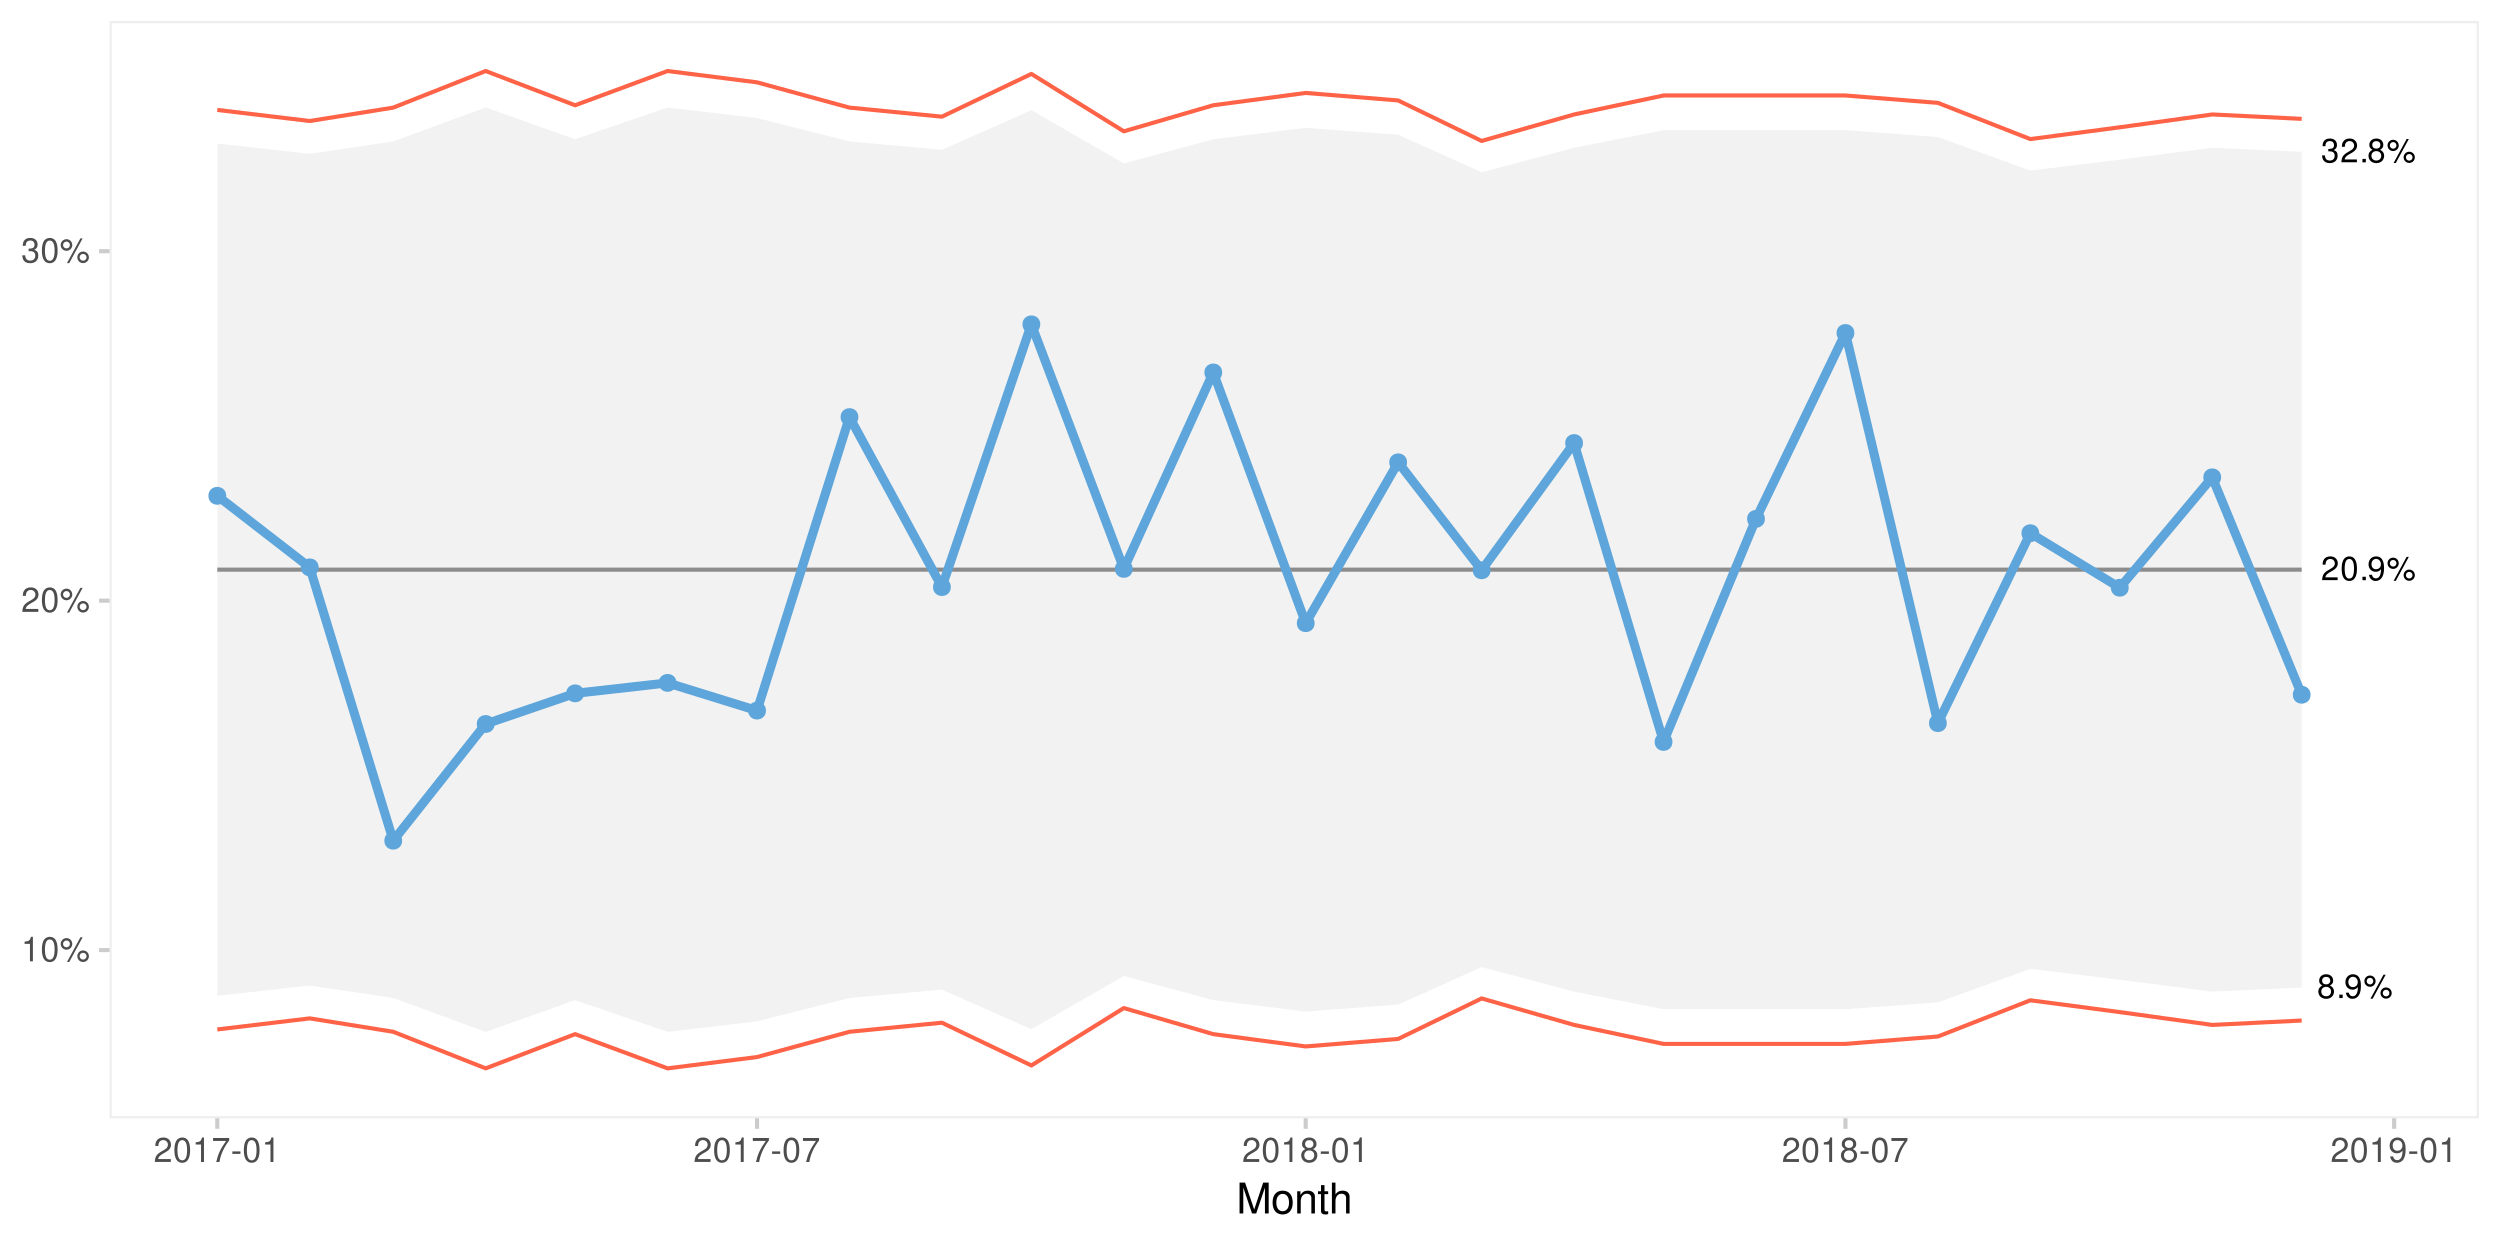
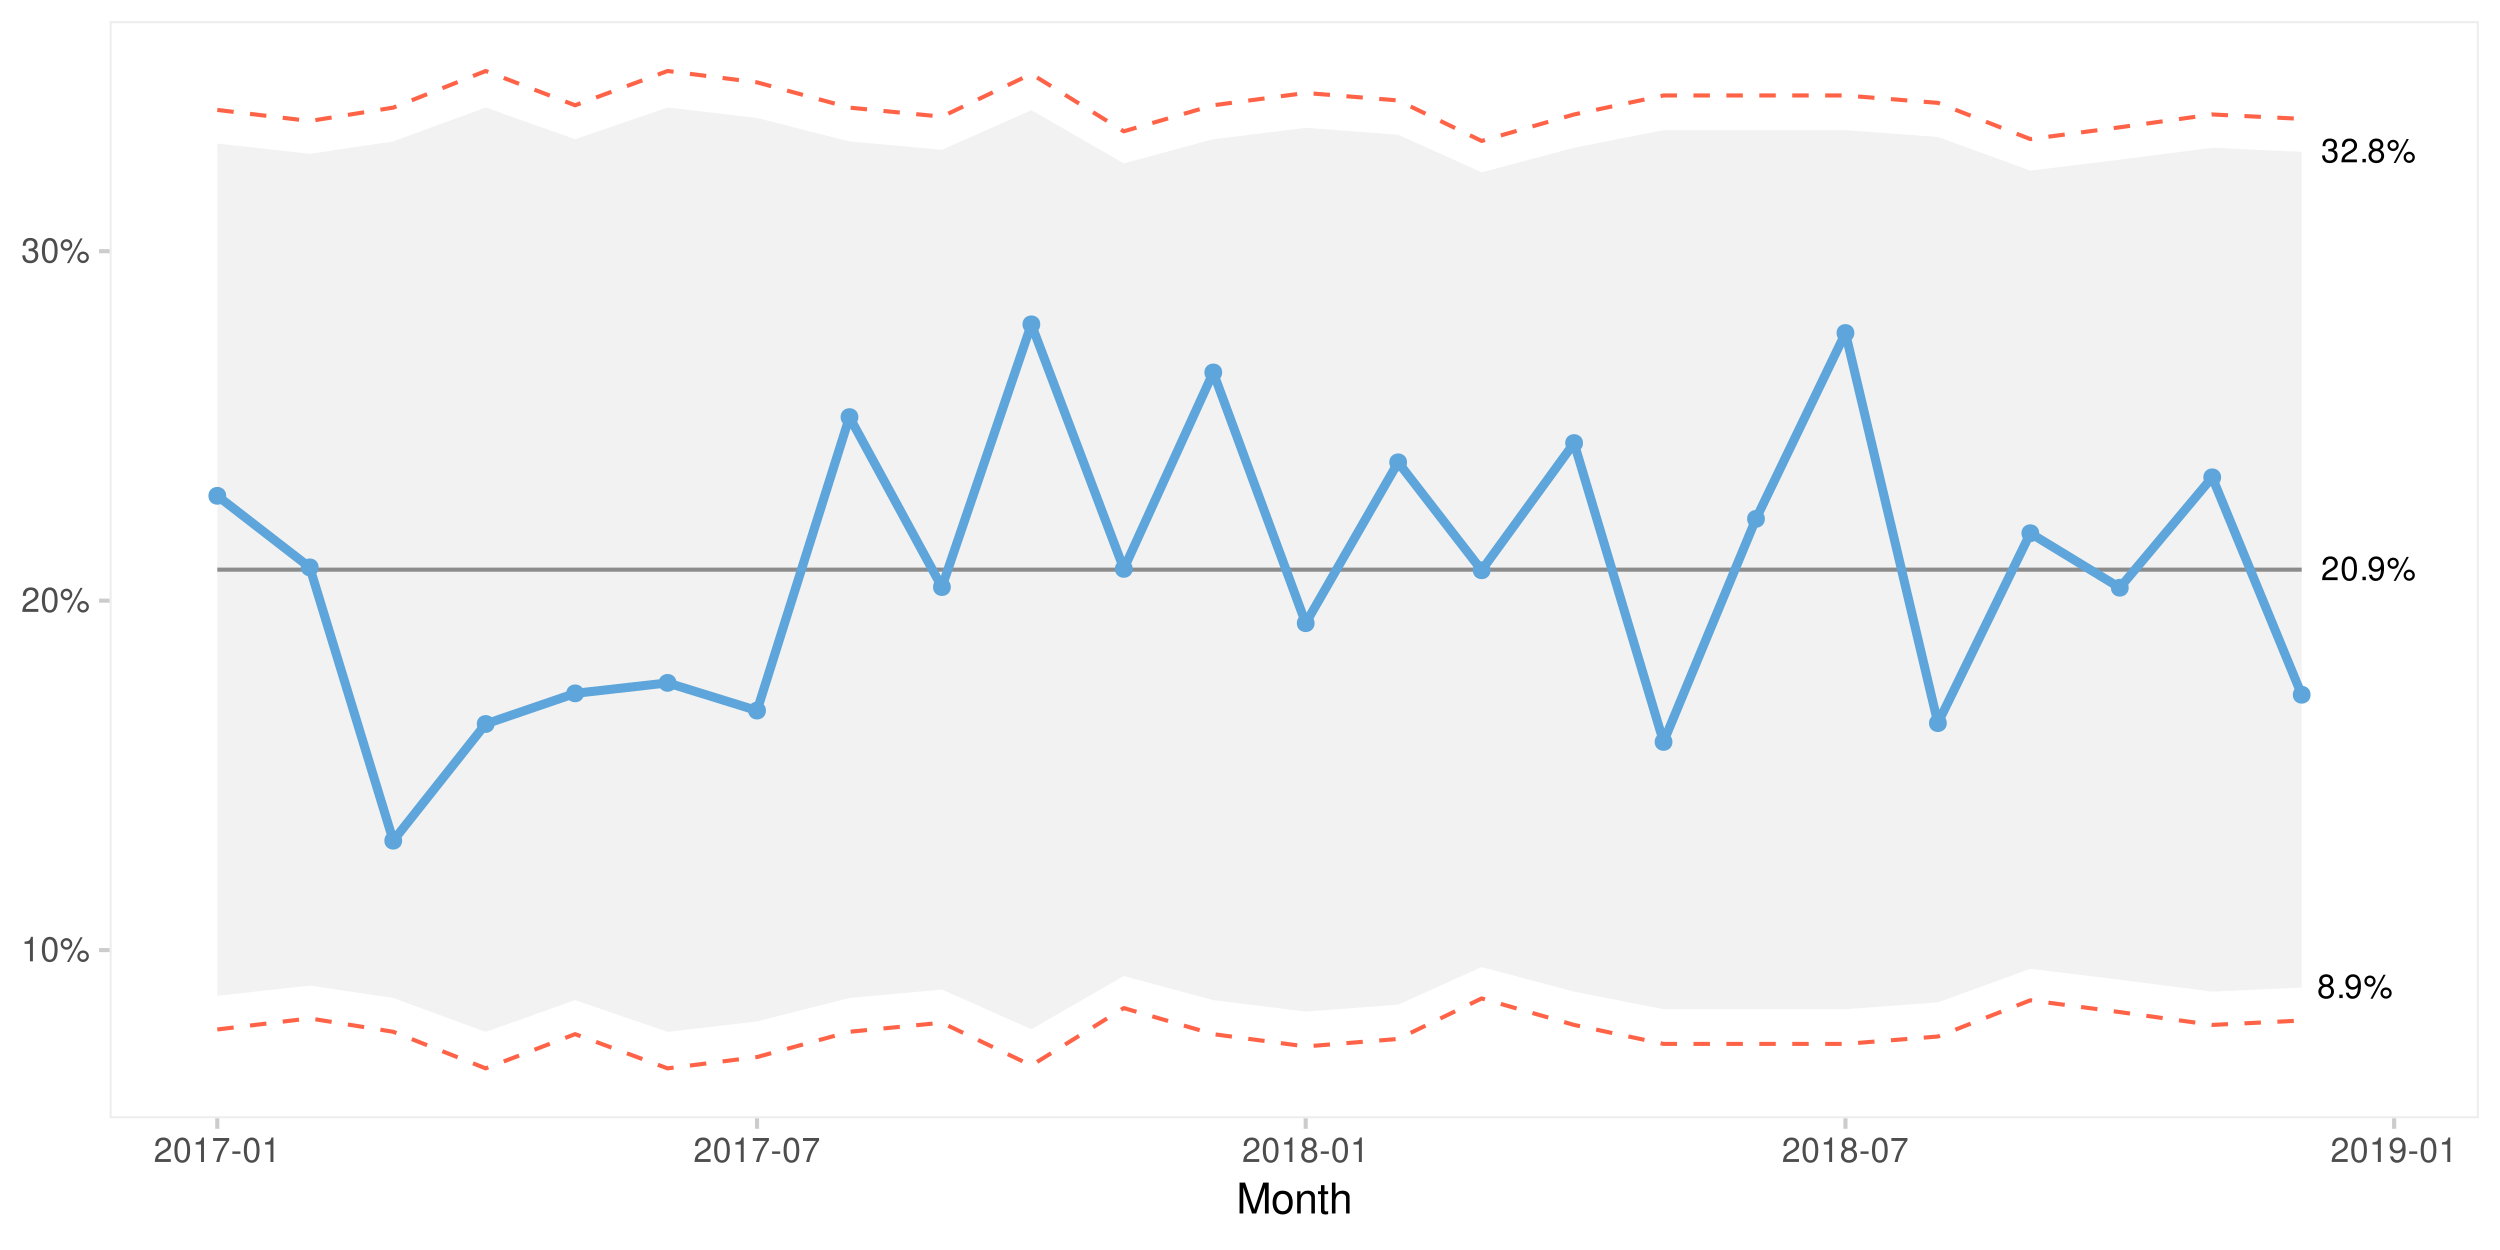
<svg xmlns="http://www.w3.org/2000/svg" xmlns:xlink="http://www.w3.org/1999/xlink" width="648" height="324" viewBox="0 0 648 324">
  <defs>
    <g>
      <g id="glyph-0-0">
        <path d="M 3.328 -3.25 C 3.969 -3.641 4.156 -3.938 4.156 -4.516 C 4.156 -5.5 3.422 -6.172 2.344 -6.172 C 1.281 -6.172 0.531 -5.5 0.531 -4.531 C 0.531 -3.938 0.719 -3.641 1.344 -3.25 C 0.656 -2.906 0.312 -2.391 0.312 -1.719 C 0.312 -0.594 1.141 0.203 2.344 0.203 C 3.547 0.203 4.375 -0.594 4.375 -1.719 C 4.375 -2.391 4.031 -2.906 3.328 -3.25 Z M 2.344 -5.5 C 2.984 -5.5 3.391 -5.125 3.391 -4.5 C 3.391 -3.922 2.984 -3.547 2.344 -3.547 C 1.703 -3.547 1.297 -3.922 1.297 -4.516 C 1.297 -5.125 1.703 -5.5 2.344 -5.5 Z M 2.344 -2.906 C 3.094 -2.906 3.609 -2.422 3.609 -1.703 C 3.609 -0.953 3.109 -0.469 2.328 -0.469 C 1.594 -0.469 1.078 -0.969 1.078 -1.688 C 1.078 -2.422 1.594 -2.906 2.344 -2.906 Z M 2.344 -2.906 " />
      </g>
      <g id="glyph-0-1">
        <path d="M 1.625 -0.891 L 0.75 -0.891 L 0.75 0 L 1.625 0 Z M 1.625 -0.891 " />
      </g>
      <g id="glyph-0-2">
        <path d="M 0.453 -1.406 C 0.594 -0.406 1.25 0.203 2.172 0.203 C 2.844 0.203 3.438 -0.125 3.797 -0.688 C 4.172 -1.281 4.344 -2.031 4.344 -3.156 C 4.344 -4.203 4.188 -4.859 3.828 -5.406 C 3.5 -5.906 2.969 -6.172 2.297 -6.172 C 1.156 -6.172 0.328 -5.312 0.328 -4.109 C 0.328 -2.984 1.094 -2.172 2.188 -2.172 C 2.75 -2.172 3.188 -2.375 3.562 -2.844 C 3.562 -1.312 3.078 -0.469 2.219 -0.469 C 1.688 -0.469 1.328 -0.812 1.203 -1.406 Z M 2.297 -5.516 C 3 -5.516 3.531 -4.922 3.531 -4.125 C 3.531 -3.375 3.016 -2.844 2.266 -2.844 C 1.547 -2.844 1.094 -3.359 1.094 -4.172 C 1.094 -4.953 1.594 -5.516 2.297 -5.516 Z M 2.297 -5.516 " />
      </g>
      <g id="glyph-0-3">
        <path d="M 1.703 -5.844 C 0.891 -5.844 0.25 -5.188 0.25 -4.391 C 0.25 -3.578 0.891 -2.922 1.703 -2.922 C 2.5 -2.922 3.156 -3.578 3.156 -4.375 C 3.156 -5.203 2.516 -5.844 1.703 -5.844 Z M 1.703 -5.25 C 2.188 -5.25 2.562 -4.859 2.562 -4.375 C 2.562 -3.906 2.172 -3.531 1.703 -3.531 C 1.234 -3.531 0.844 -3.906 0.844 -4.391 C 0.844 -4.859 1.219 -5.25 1.703 -5.25 Z M 5.203 -6.047 L 1.828 0.172 L 2.391 0.172 L 5.766 -6.047 Z M 5.875 -2.75 C 5.062 -2.75 4.422 -2.094 4.422 -1.297 C 4.422 -0.484 5.062 0.156 5.875 0.156 C 6.672 0.156 7.328 -0.484 7.328 -1.281 C 7.328 -2.094 6.688 -2.75 5.875 -2.75 Z M 5.875 -2.156 C 6.359 -2.156 6.734 -1.766 6.734 -1.281 C 6.734 -0.812 6.344 -0.438 5.875 -0.438 C 5.391 -0.438 5.016 -0.812 5.016 -1.297 C 5.016 -1.766 5.391 -2.156 5.875 -2.156 Z M 5.875 -2.156 " />
      </g>
      <g id="glyph-0-4">
        <path d="M 1.891 -2.844 L 2.297 -2.844 C 3.109 -2.844 3.547 -2.453 3.547 -1.719 C 3.547 -0.938 3.078 -0.469 2.297 -0.469 C 1.469 -0.469 1.078 -0.891 1.031 -1.797 L 0.266 -1.797 C 0.312 -1.297 0.391 -0.969 0.531 -0.703 C 0.859 -0.109 1.438 0.203 2.266 0.203 C 3.516 0.203 4.312 -0.547 4.312 -1.719 C 4.312 -2.516 4.016 -2.938 3.297 -3.188 C 3.859 -3.422 4.141 -3.844 4.141 -4.469 C 4.141 -5.531 3.453 -6.172 2.297 -6.172 C 1.078 -6.172 0.422 -5.484 0.406 -4.188 L 1.156 -4.188 C 1.156 -4.562 1.188 -4.766 1.281 -4.953 C 1.453 -5.312 1.828 -5.516 2.297 -5.516 C 2.969 -5.516 3.375 -5.109 3.375 -4.438 C 3.375 -4.016 3.219 -3.75 2.891 -3.594 C 2.672 -3.516 2.406 -3.484 1.891 -3.469 Z M 1.891 -2.844 " />
      </g>
      <g id="glyph-0-5">
        <path d="M 4.312 -0.75 L 1.141 -0.75 C 1.219 -1.25 1.484 -1.578 2.234 -2.031 L 3.078 -2.516 C 3.922 -2.984 4.359 -3.609 4.359 -4.375 C 4.359 -4.875 4.156 -5.359 3.797 -5.688 C 3.438 -6.016 3 -6.172 2.422 -6.172 C 1.656 -6.172 1.078 -5.891 0.75 -5.359 C 0.531 -5.047 0.438 -4.656 0.422 -4.031 L 1.172 -4.031 C 1.203 -4.453 1.25 -4.703 1.359 -4.906 C 1.547 -5.281 1.938 -5.516 2.391 -5.516 C 3.078 -5.516 3.594 -5.016 3.594 -4.344 C 3.594 -3.859 3.312 -3.422 2.766 -3.125 L 1.984 -2.656 C 0.719 -1.938 0.359 -1.359 0.297 -0.016 L 4.312 -0.016 Z M 4.312 -0.75 " />
      </g>
      <g id="glyph-0-6">
        <path d="M 2.344 -6.172 C 1.781 -6.172 1.266 -5.906 0.953 -5.5 C 0.562 -4.953 0.359 -4.125 0.359 -2.984 C 0.359 -0.906 1.047 0.203 2.344 0.203 C 3.625 0.203 4.328 -0.906 4.328 -2.938 C 4.328 -4.125 4.141 -4.938 3.734 -5.5 C 3.422 -5.922 2.922 -6.172 2.344 -6.172 Z M 2.344 -5.5 C 3.156 -5.5 3.562 -4.672 3.562 -3 C 3.562 -1.25 3.172 -0.422 2.328 -0.422 C 1.531 -0.422 1.141 -1.281 1.141 -2.984 C 1.141 -4.672 1.531 -5.5 2.344 -5.5 Z M 2.344 -5.5 " />
      </g>
      <g id="glyph-1-0">
        <path d="M 2.281 -4.531 L 2.281 0 L 3.047 0 L 3.047 -6.359 L 2.547 -6.359 C 2.266 -5.391 2.094 -5.25 0.891 -5.094 L 0.891 -4.531 Z M 2.281 -4.531 " />
      </g>
      <g id="glyph-1-1">
        <path d="M 2.422 -6.359 C 1.844 -6.359 1.312 -6.094 0.984 -5.672 C 0.578 -5.109 0.375 -4.25 0.375 -3.078 C 0.375 -0.938 1.078 0.203 2.422 0.203 C 3.734 0.203 4.453 -0.938 4.453 -3.031 C 4.453 -4.25 4.266 -5.078 3.859 -5.672 C 3.531 -6.109 3.016 -6.359 2.422 -6.359 Z M 2.422 -5.672 C 3.25 -5.672 3.672 -4.828 3.672 -3.094 C 3.672 -1.281 3.266 -0.438 2.406 -0.438 C 1.578 -0.438 1.172 -1.312 1.172 -3.062 C 1.172 -4.828 1.578 -5.672 2.422 -5.672 Z M 2.422 -5.672 " />
      </g>
      <g id="glyph-1-2">
        <path d="M 1.75 -6.031 C 0.922 -6.031 0.25 -5.344 0.25 -4.516 C 0.25 -3.688 0.922 -3.016 1.766 -3.016 C 2.578 -3.016 3.25 -3.688 3.25 -4.5 C 3.25 -5.359 2.594 -6.031 1.75 -6.031 Z M 1.75 -5.406 C 2.25 -5.406 2.641 -5.016 2.641 -4.516 C 2.641 -4.031 2.25 -3.641 1.766 -3.641 C 1.266 -3.641 0.859 -4.031 0.859 -4.516 C 0.859 -5.016 1.266 -5.406 1.75 -5.406 Z M 5.359 -6.234 L 1.875 0.172 L 2.469 0.172 L 5.938 -6.234 Z M 6.047 -2.828 C 5.219 -2.828 4.562 -2.156 4.562 -1.344 C 4.562 -0.5 5.219 0.172 6.062 0.172 C 6.875 0.172 7.562 -0.5 7.562 -1.312 C 7.562 -2.156 6.891 -2.828 6.047 -2.828 Z M 6.047 -2.219 C 6.547 -2.219 6.953 -1.828 6.953 -1.312 C 6.953 -0.844 6.547 -0.453 6.062 -0.453 C 5.562 -0.453 5.156 -0.844 5.156 -1.344 C 5.156 -1.828 5.562 -2.219 6.047 -2.219 Z M 6.047 -2.219 " />
      </g>
      <g id="glyph-1-3">
        <path d="M 4.453 -0.766 L 1.172 -0.766 C 1.25 -1.297 1.531 -1.625 2.297 -2.094 L 3.172 -2.594 C 4.047 -3.062 4.5 -3.719 4.5 -4.5 C 4.5 -5.031 4.281 -5.531 3.922 -5.875 C 3.547 -6.203 3.094 -6.359 2.5 -6.359 C 1.703 -6.359 1.125 -6.078 0.781 -5.531 C 0.547 -5.203 0.453 -4.797 0.438 -4.156 L 1.219 -4.156 C 1.234 -4.594 1.297 -4.844 1.406 -5.062 C 1.594 -5.438 2 -5.688 2.469 -5.688 C 3.172 -5.688 3.703 -5.172 3.703 -4.484 C 3.703 -3.969 3.406 -3.531 2.859 -3.219 L 2.047 -2.75 C 0.75 -2 0.375 -1.406 0.297 -0.016 L 4.453 -0.016 Z M 4.453 -0.766 " />
      </g>
      <g id="glyph-1-4">
        <path d="M 1.938 -2.922 L 2.359 -2.922 C 3.203 -2.922 3.656 -2.531 3.656 -1.766 C 3.656 -0.969 3.172 -0.484 2.375 -0.484 C 1.516 -0.484 1.109 -0.922 1.062 -1.844 L 0.281 -1.844 C 0.312 -1.344 0.406 -1 0.547 -0.719 C 0.875 -0.109 1.484 0.203 2.344 0.203 C 3.625 0.203 4.453 -0.578 4.453 -1.781 C 4.453 -2.594 4.141 -3.031 3.391 -3.297 C 3.969 -3.531 4.266 -3.969 4.266 -4.609 C 4.266 -5.703 3.547 -6.359 2.359 -6.359 C 1.109 -6.359 0.438 -5.656 0.406 -4.312 L 1.188 -4.312 C 1.203 -4.703 1.234 -4.922 1.328 -5.109 C 1.5 -5.469 1.891 -5.688 2.375 -5.688 C 3.062 -5.688 3.469 -5.266 3.469 -4.578 C 3.469 -4.141 3.312 -3.859 2.969 -3.719 C 2.766 -3.625 2.484 -3.594 1.938 -3.578 Z M 1.938 -2.922 " />
      </g>
      <g id="glyph-1-5">
        <path d="M 4.578 -6.234 L 0.406 -6.234 L 0.406 -5.469 L 3.781 -5.469 C 2.281 -3.359 1.688 -2.047 1.219 0 L 2.047 0 C 2.391 -2 3.172 -3.719 4.578 -5.594 Z M 4.578 -6.234 " />
      </g>
      <g id="glyph-1-6">
        <path d="M 2.5 -2.75 L 0.406 -2.75 L 0.406 -2.109 L 2.5 -2.109 Z M 2.5 -2.75 " />
      </g>
      <g id="glyph-1-7">
        <path d="M 3.438 -3.359 C 4.094 -3.75 4.297 -4.062 4.297 -4.656 C 4.297 -5.672 3.531 -6.359 2.422 -6.359 C 1.312 -6.359 0.547 -5.672 0.547 -4.672 C 0.547 -4.062 0.75 -3.75 1.391 -3.359 C 0.672 -2.984 0.328 -2.469 0.328 -1.766 C 0.328 -0.609 1.172 0.203 2.422 0.203 C 3.656 0.203 4.516 -0.609 4.516 -1.766 C 4.516 -2.469 4.156 -2.984 3.438 -3.359 Z M 2.422 -5.672 C 3.078 -5.672 3.5 -5.281 3.5 -4.641 C 3.5 -4.047 3.062 -3.656 2.422 -3.656 C 1.766 -3.656 1.344 -4.047 1.344 -4.656 C 1.344 -5.281 1.766 -5.672 2.422 -5.672 Z M 2.422 -3 C 3.188 -3 3.719 -2.484 3.719 -1.75 C 3.719 -0.984 3.203 -0.484 2.406 -0.484 C 1.641 -0.484 1.125 -1 1.125 -1.734 C 1.125 -2.5 1.641 -3 2.422 -3 Z M 2.422 -3 " />
      </g>
      <g id="glyph-1-8">
        <path d="M 0.469 -1.453 C 0.609 -0.406 1.281 0.203 2.234 0.203 C 2.922 0.203 3.547 -0.125 3.922 -0.703 C 4.297 -1.328 4.484 -2.109 4.484 -3.25 C 4.484 -4.328 4.312 -5 3.953 -5.562 C 3.609 -6.094 3.062 -6.359 2.375 -6.359 C 1.188 -6.359 0.328 -5.469 0.328 -4.234 C 0.328 -3.062 1.125 -2.25 2.25 -2.25 C 2.844 -2.25 3.281 -2.453 3.672 -2.938 C 3.672 -1.359 3.172 -0.484 2.281 -0.484 C 1.734 -0.484 1.359 -0.828 1.234 -1.453 Z M 2.359 -5.688 C 3.094 -5.688 3.641 -5.078 3.641 -4.25 C 3.641 -3.469 3.109 -2.922 2.344 -2.922 C 1.594 -2.922 1.125 -3.453 1.125 -4.297 C 1.125 -5.109 1.641 -5.688 2.359 -5.688 Z M 2.359 -5.688 " />
      </g>
      <g id="glyph-2-0">
        <path d="M 5.141 0 L 7.406 -6.719 L 7.406 0 L 8.375 0 L 8.375 -8.016 L 6.953 -8.016 L 4.625 -1.031 L 2.25 -8.016 L 0.828 -8.016 L 0.828 0 L 1.797 0 L 1.797 -6.719 L 4.062 0 Z M 5.141 0 " />
      </g>
      <g id="glyph-2-1">
        <path d="M 2.984 -5.922 C 1.359 -5.922 0.391 -4.781 0.391 -2.844 C 0.391 -0.891 1.359 0.25 3 0.25 C 4.625 0.25 5.609 -0.906 5.609 -2.797 C 5.609 -4.797 4.656 -5.922 2.984 -5.922 Z M 3 -5.078 C 4.031 -5.078 4.656 -4.234 4.656 -2.812 C 4.656 -1.438 4.016 -0.594 3 -0.594 C 1.984 -0.594 1.359 -1.438 1.359 -2.844 C 1.359 -4.234 1.984 -5.078 3 -5.078 Z M 3 -5.078 " />
      </g>
      <g id="glyph-2-2">
        <path d="M 0.766 -5.766 L 0.766 0 L 1.688 0 L 1.688 -3.172 C 1.688 -4.359 2.312 -5.125 3.25 -5.125 C 3.984 -5.125 4.438 -4.688 4.438 -4 L 4.438 0 L 5.359 0 L 5.359 -4.359 C 5.359 -5.312 4.641 -5.922 3.531 -5.922 C 2.672 -5.922 2.125 -5.594 1.609 -4.797 L 1.609 -5.766 Z M 0.766 -5.766 " />
      </g>
      <g id="glyph-2-3">
        <path d="M 2.797 -5.766 L 1.844 -5.766 L 1.844 -7.344 L 0.938 -7.344 L 0.938 -5.766 L 0.156 -5.766 L 0.156 -5.016 L 0.938 -5.016 L 0.938 -0.656 C 0.938 -0.062 1.328 0.25 2.047 0.25 C 2.281 0.25 2.484 0.234 2.797 0.172 L 2.797 -0.594 C 2.656 -0.562 2.547 -0.547 2.359 -0.547 C 1.953 -0.547 1.844 -0.656 1.844 -1.062 L 1.844 -5.016 L 2.797 -5.016 Z M 2.797 -5.766 " />
      </g>
      <g id="glyph-2-4">
        <path d="M 0.766 -8.016 L 0.766 0 L 1.688 0 L 1.688 -3.172 C 1.688 -4.359 2.297 -5.125 3.25 -5.125 C 3.547 -5.125 3.844 -5.031 4.062 -4.875 C 4.328 -4.672 4.438 -4.406 4.438 -4 L 4.438 0 L 5.344 0 L 5.344 -4.359 C 5.344 -5.328 4.656 -5.922 3.531 -5.922 C 2.719 -5.922 2.219 -5.672 1.688 -4.969 L 1.688 -8.016 Z M 0.766 -8.016 " />
      </g>
    </g>
    <clipPath id="clip-0">
      <path clip-rule="nonzero" d="M 28.41 5.48 L 642.52 5.48 L 642.52 289.852 L 28.41 289.852 Z M 28.41 5.48 " />
    </clipPath>
    <clipPath id="clip-1">
      <path clip-rule="nonzero" d="M 28.41 5.48 L 642.52 5.48 L 642.52 289.852 L 28.41 289.852 Z M 28.41 5.48 " />
    </clipPath>
  </defs>
  <rect x="-64.8" y="-32.4" width="777.6" height="388.8" fill="rgb(100%, 100%, 100%)" fill-opacity="1" />
  <rect x="-64.8" y="-32.4" width="777.6" height="388.8" fill="rgb(100%, 100%, 100%)" fill-opacity="1" />
  <path fill="none" stroke-width="1.067" stroke-linecap="round" stroke-linejoin="round" stroke="rgb(100%, 100%, 100%)" stroke-opacity="1" stroke-miterlimit="10" d="M 0 324 L 648 324 L 648 0 L 0 0 Z M 0 324 " />
  <g clip-path="url(#clip-0)">
    <path fill-rule="nonzero" fill="rgb(100%, 100%, 100%)" fill-opacity="1" d="M 28.41 289.848 L 642.52 289.848 L 642.52 5.477 L 28.41 5.477 Z M 28.41 289.848 " />
  </g>
  <path fill-rule="nonzero" fill="rgb(87.059%, 87.059%, 87.059%)" fill-opacity="0.4" d="M 56.324 37.207 L 80.285 39.871 L 101.926 36.652 L 125.887 27.859 L 149.074 36.086 L 173.035 27.859 L 196.223 30.582 L 220.184 36.652 L 244.145 38.828 L 267.332 28.559 L 291.293 42.348 L 314.48 36.086 L 338.441 33.129 L 362.402 34.93 L 384.043 44.664 L 408.004 38.297 L 431.191 33.738 L 478.34 33.738 L 502.301 35.512 L 526.262 44.215 L 549.449 41.379 L 573.41 38.297 L 596.598 39.355 L 596.598 255.977 L 573.41 257.031 L 549.449 253.949 L 526.262 251.117 L 502.301 259.816 L 478.34 261.59 L 431.191 261.59 L 408.004 257.031 L 384.043 250.664 L 362.402 260.398 L 338.441 262.203 L 314.48 259.242 L 291.293 252.98 L 267.332 266.773 L 244.145 256.5 L 220.184 258.676 L 196.223 264.746 L 173.035 267.469 L 149.074 259.242 L 125.887 267.469 L 101.926 258.676 L 80.285 255.457 L 56.324 258.121 Z M 56.324 37.207 " />
  <path fill="none" stroke-width="1.067" stroke-linecap="butt" stroke-linejoin="round" stroke="rgb(54.902%, 54.902%, 54.902%)" stroke-opacity="1" stroke-miterlimit="10" d="M 56.324 147.664 L 596.598 147.664 " />
  <path fill="none" stroke-width="2.347" stroke-linecap="butt" stroke-linejoin="round" stroke="rgb(36.471%, 64.706%, 85.49%)" stroke-opacity="1" stroke-miterlimit="10" d="M 56.324 128.516 L 80.285 147.062 L 101.926 217.902 L 125.887 187.656 L 149.074 179.719 L 173.035 177.004 L 196.223 184.188 L 220.184 108.113 L 244.145 152.172 L 267.332 84.07 L 291.293 147.457 L 314.48 96.539 L 338.441 161.535 L 362.402 119.836 L 384.043 147.812 L 408.004 114.844 L 431.191 192.305 L 455.152 134.492 L 478.34 86.312 L 502.301 187.438 L 526.262 138.211 L 549.449 152.336 L 573.41 123.723 L 596.598 180.074 " />
  <path fill-rule="nonzero" fill="rgb(36.471%, 64.706%, 85.49%)" fill-opacity="1" stroke-width="0.709" stroke-linecap="round" stroke-linejoin="round" stroke="rgb(36.471%, 64.706%, 85.49%)" stroke-opacity="1" stroke-miterlimit="10" d="M 58.281 128.516 C 58.281 131.125 54.371 131.125 54.371 128.516 C 54.371 125.91 58.281 125.91 58.281 128.516 " />
  <path fill-rule="nonzero" fill="rgb(36.471%, 64.706%, 85.49%)" fill-opacity="1" stroke-width="0.709" stroke-linecap="round" stroke-linejoin="round" stroke="rgb(36.471%, 64.706%, 85.49%)" stroke-opacity="1" stroke-miterlimit="10" d="M 82.242 147.062 C 82.242 149.672 78.332 149.672 78.332 147.062 C 78.332 144.457 82.242 144.457 82.242 147.062 " />
  <path fill-rule="nonzero" fill="rgb(36.471%, 64.706%, 85.49%)" fill-opacity="1" stroke-width="0.709" stroke-linecap="round" stroke-linejoin="round" stroke="rgb(36.471%, 64.706%, 85.49%)" stroke-opacity="1" stroke-miterlimit="10" d="M 103.883 217.902 C 103.883 220.512 99.973 220.512 99.973 217.902 C 99.973 215.297 103.883 215.297 103.883 217.902 " />
  <path fill-rule="nonzero" fill="rgb(36.471%, 64.706%, 85.49%)" fill-opacity="1" stroke-width="0.709" stroke-linecap="round" stroke-linejoin="round" stroke="rgb(36.471%, 64.706%, 85.49%)" stroke-opacity="1" stroke-miterlimit="10" d="M 127.844 187.656 C 127.844 190.266 123.934 190.266 123.934 187.656 C 123.934 185.051 127.844 185.051 127.844 187.656 " />
  <path fill-rule="nonzero" fill="rgb(36.471%, 64.706%, 85.49%)" fill-opacity="1" stroke-width="0.709" stroke-linecap="round" stroke-linejoin="round" stroke="rgb(36.471%, 64.706%, 85.49%)" stroke-opacity="1" stroke-miterlimit="10" d="M 151.031 179.719 C 151.031 182.328 147.121 182.328 147.121 179.719 C 147.121 177.113 151.031 177.113 151.031 179.719 " />
  <path fill-rule="nonzero" fill="rgb(36.471%, 64.706%, 85.49%)" fill-opacity="1" stroke-width="0.709" stroke-linecap="round" stroke-linejoin="round" stroke="rgb(36.471%, 64.706%, 85.49%)" stroke-opacity="1" stroke-miterlimit="10" d="M 174.992 177.004 C 174.992 179.609 171.082 179.609 171.082 177.004 C 171.082 174.395 174.992 174.395 174.992 177.004 " />
  <path fill-rule="nonzero" fill="rgb(36.471%, 64.706%, 85.49%)" fill-opacity="1" stroke-width="0.709" stroke-linecap="round" stroke-linejoin="round" stroke="rgb(36.471%, 64.706%, 85.49%)" stroke-opacity="1" stroke-miterlimit="10" d="M 198.18 184.188 C 198.18 186.793 194.27 186.793 194.27 184.188 C 194.27 181.578 198.18 181.578 198.18 184.188 " />
  <path fill-rule="nonzero" fill="rgb(36.471%, 64.706%, 85.49%)" fill-opacity="1" stroke-width="0.709" stroke-linecap="round" stroke-linejoin="round" stroke="rgb(36.471%, 64.706%, 85.49%)" stroke-opacity="1" stroke-miterlimit="10" d="M 222.141 108.113 C 222.141 110.723 218.23 110.723 218.23 108.113 C 218.23 105.508 222.141 105.508 222.141 108.113 " />
  <path fill-rule="nonzero" fill="rgb(36.471%, 64.706%, 85.49%)" fill-opacity="1" stroke-width="0.709" stroke-linecap="round" stroke-linejoin="round" stroke="rgb(36.471%, 64.706%, 85.49%)" stroke-opacity="1" stroke-miterlimit="10" d="M 246.102 152.172 C 246.102 154.777 242.191 154.777 242.191 152.172 C 242.191 149.566 246.102 149.566 246.102 152.172 " />
  <path fill-rule="nonzero" fill="rgb(36.471%, 64.706%, 85.49%)" fill-opacity="1" stroke-width="0.709" stroke-linecap="round" stroke-linejoin="round" stroke="rgb(36.471%, 64.706%, 85.49%)" stroke-opacity="1" stroke-miterlimit="10" d="M 269.289 84.07 C 269.289 86.68 265.379 86.68 265.379 84.07 C 265.379 81.465 269.289 81.465 269.289 84.07 " />
  <path fill-rule="nonzero" fill="rgb(36.471%, 64.706%, 85.49%)" fill-opacity="1" stroke-width="0.709" stroke-linecap="round" stroke-linejoin="round" stroke="rgb(36.471%, 64.706%, 85.49%)" stroke-opacity="1" stroke-miterlimit="10" d="M 293.25 147.457 C 293.25 150.062 289.34 150.062 289.34 147.457 C 289.34 144.848 293.25 144.848 293.25 147.457 " />
  <path fill-rule="nonzero" fill="rgb(36.471%, 64.706%, 85.49%)" fill-opacity="1" stroke-width="0.709" stroke-linecap="round" stroke-linejoin="round" stroke="rgb(36.471%, 64.706%, 85.49%)" stroke-opacity="1" stroke-miterlimit="10" d="M 316.438 96.539 C 316.438 99.145 312.527 99.145 312.527 96.539 C 312.527 93.934 316.438 93.934 316.438 96.539 " />
  <path fill-rule="nonzero" fill="rgb(36.471%, 64.706%, 85.49%)" fill-opacity="1" stroke-width="0.709" stroke-linecap="round" stroke-linejoin="round" stroke="rgb(36.471%, 64.706%, 85.49%)" stroke-opacity="1" stroke-miterlimit="10" d="M 340.395 161.535 C 340.395 164.141 336.488 164.141 336.488 161.535 C 336.488 158.926 340.395 158.926 340.395 161.535 " />
  <path fill-rule="nonzero" fill="rgb(36.471%, 64.706%, 85.49%)" fill-opacity="1" stroke-width="0.709" stroke-linecap="round" stroke-linejoin="round" stroke="rgb(36.471%, 64.706%, 85.49%)" stroke-opacity="1" stroke-miterlimit="10" d="M 364.355 119.836 C 364.355 122.445 360.449 122.445 360.449 119.836 C 360.449 117.23 364.355 117.23 364.355 119.836 " />
  <path fill-rule="nonzero" fill="rgb(36.471%, 64.706%, 85.49%)" fill-opacity="1" stroke-width="0.709" stroke-linecap="round" stroke-linejoin="round" stroke="rgb(36.471%, 64.706%, 85.49%)" stroke-opacity="1" stroke-miterlimit="10" d="M 386 147.812 C 386 150.422 382.09 150.422 382.09 147.812 C 382.09 145.207 386 145.207 386 147.812 " />
  <path fill-rule="nonzero" fill="rgb(36.471%, 64.706%, 85.49%)" fill-opacity="1" stroke-width="0.709" stroke-linecap="round" stroke-linejoin="round" stroke="rgb(36.471%, 64.706%, 85.49%)" stroke-opacity="1" stroke-miterlimit="10" d="M 409.961 114.844 C 409.961 117.449 406.051 117.449 406.051 114.844 C 406.051 112.234 409.961 112.234 409.961 114.844 " />
  <path fill-rule="nonzero" fill="rgb(36.471%, 64.706%, 85.49%)" fill-opacity="1" stroke-width="0.709" stroke-linecap="round" stroke-linejoin="round" stroke="rgb(36.471%, 64.706%, 85.49%)" stroke-opacity="1" stroke-miterlimit="10" d="M 433.148 192.305 C 433.148 194.914 429.238 194.914 429.238 192.305 C 429.238 189.699 433.148 189.699 433.148 192.305 " />
  <path fill-rule="nonzero" fill="rgb(36.471%, 64.706%, 85.49%)" fill-opacity="1" stroke-width="0.709" stroke-linecap="round" stroke-linejoin="round" stroke="rgb(36.471%, 64.706%, 85.49%)" stroke-opacity="1" stroke-miterlimit="10" d="M 457.109 134.492 C 457.109 137.098 453.199 137.098 453.199 134.492 C 453.199 131.887 457.109 131.887 457.109 134.492 " />
  <path fill-rule="nonzero" fill="rgb(36.471%, 64.706%, 85.49%)" fill-opacity="1" stroke-width="0.709" stroke-linecap="round" stroke-linejoin="round" stroke="rgb(36.471%, 64.706%, 85.49%)" stroke-opacity="1" stroke-miterlimit="10" d="M 480.297 86.312 C 480.297 88.918 476.387 88.918 476.387 86.312 C 476.387 83.707 480.297 83.707 480.297 86.312 " />
  <path fill-rule="nonzero" fill="rgb(36.471%, 64.706%, 85.49%)" fill-opacity="1" stroke-width="0.709" stroke-linecap="round" stroke-linejoin="round" stroke="rgb(36.471%, 64.706%, 85.49%)" stroke-opacity="1" stroke-miterlimit="10" d="M 504.254 187.438 C 504.254 190.043 500.348 190.043 500.348 187.438 C 500.348 184.832 504.254 184.832 504.254 187.438 " />
  <path fill-rule="nonzero" fill="rgb(36.471%, 64.706%, 85.49%)" fill-opacity="1" stroke-width="0.709" stroke-linecap="round" stroke-linejoin="round" stroke="rgb(36.471%, 64.706%, 85.49%)" stroke-opacity="1" stroke-miterlimit="10" d="M 528.215 138.211 C 528.215 140.816 524.309 140.816 524.309 138.211 C 524.309 135.605 528.215 135.605 528.215 138.211 " />
  <path fill-rule="nonzero" fill="rgb(36.471%, 64.706%, 85.49%)" fill-opacity="1" stroke-width="0.709" stroke-linecap="round" stroke-linejoin="round" stroke="rgb(36.471%, 64.706%, 85.49%)" stroke-opacity="1" stroke-miterlimit="10" d="M 551.402 152.336 C 551.402 154.941 547.496 154.941 547.496 152.336 C 547.496 149.73 551.402 149.73 551.402 152.336 " />
  <path fill-rule="nonzero" fill="rgb(36.471%, 64.706%, 85.49%)" fill-opacity="1" stroke-width="0.709" stroke-linecap="round" stroke-linejoin="round" stroke="rgb(36.471%, 64.706%, 85.49%)" stroke-opacity="1" stroke-miterlimit="10" d="M 575.363 123.723 C 575.363 126.328 571.453 126.328 571.453 123.723 C 571.453 121.117 575.363 121.117 575.363 123.723 " />
  <path fill-rule="nonzero" fill="rgb(36.471%, 64.706%, 85.49%)" fill-opacity="1" stroke-width="0.709" stroke-linecap="round" stroke-linejoin="round" stroke="rgb(36.471%, 64.706%, 85.49%)" stroke-opacity="1" stroke-miterlimit="10" d="M 598.551 180.074 C 598.551 182.684 594.645 182.684 594.645 180.074 C 594.645 177.469 598.551 177.469 598.551 180.074 " />
  <g fill="rgb(0%, 0%, 0%)" fill-opacity="1">
    <use xlink:href="#glyph-0-0" x="600.598" y="258.698" />
    <use xlink:href="#glyph-0-1" x="605.598" y="258.698" />
    <use xlink:href="#glyph-0-2" x="607.598" y="258.698" />
    <use xlink:href="#glyph-0-3" x="612.598" y="258.698" />
  </g>
  <g fill="rgb(0%, 0%, 0%)" fill-opacity="1">
    <use xlink:href="#glyph-0-4" x="601.598" y="42.077" />
    <use xlink:href="#glyph-0-5" x="606.598" y="42.077" />
    <use xlink:href="#glyph-0-1" x="611.598" y="42.077" />
    <use xlink:href="#glyph-0-0" x="613.598" y="42.077" />
    <use xlink:href="#glyph-0-3" x="618.598" y="42.077" />
  </g>
  <g fill="rgb(0%, 0%, 0%)" fill-opacity="1">
    <use xlink:href="#glyph-0-5" x="601.598" y="150.386" />
    <use xlink:href="#glyph-0-6" x="606.598" y="150.386" />
    <use xlink:href="#glyph-0-1" x="611.598" y="150.386" />
    <use xlink:href="#glyph-0-2" x="613.598" y="150.386" />
    <use xlink:href="#glyph-0-3" x="618.598" y="150.386" />
  </g>
-   <path fill="none" stroke-width="1.067" stroke-linecap="butt" stroke-linejoin="round" stroke="rgb(100%, 38.824%, 27.843%)" stroke-opacity="1" stroke-miterlimit="10" d="M 56.324 266.836 L 80.285 263.965 L 101.926 267.438 L 125.887 276.922 L 149.074 268.047 L 173.035 276.922 L 196.223 273.984 L 220.184 267.438 L 244.145 265.086 L 267.332 276.168 L 291.293 261.289 L 314.48 268.047 L 338.441 271.238 L 362.402 269.293 L 384.043 258.793 L 408.004 265.66 L 431.191 270.578 L 478.34 270.578 L 502.301 268.664 L 526.262 259.277 L 549.449 262.336 L 573.41 265.66 L 596.598 264.52 " />
-   <path fill="none" stroke-width="1.067" stroke-linecap="butt" stroke-linejoin="round" stroke="rgb(100%, 38.824%, 27.843%)" stroke-opacity="1" stroke-miterlimit="10" d="M 56.324 28.492 L 80.285 31.367 L 101.926 27.895 L 125.887 18.406 L 149.074 27.285 L 173.035 18.406 L 196.223 21.344 L 220.184 27.895 L 244.145 30.242 L 267.332 19.16 L 291.293 34.039 L 314.48 27.285 L 338.441 24.09 L 362.402 26.035 L 384.043 36.535 L 408.004 29.668 L 431.191 24.75 L 478.34 24.75 L 502.301 26.664 L 526.262 36.051 L 549.449 32.992 L 573.41 29.668 L 596.598 30.809 " />
+   <path fill="none" stroke-width="1.067" stroke-linecap="butt" stroke-linejoin="round" stroke="rgb(100%, 38.824%, 27.843%)" stroke-opacity="1" stroke-dasharray="4.268 4.268" stroke-miterlimit="10" d="M 56.324 266.836 L 80.285 263.965 L 101.926 267.438 L 125.887 276.922 L 149.074 268.047 L 173.035 276.922 L 196.223 273.984 L 220.184 267.438 L 244.145 265.086 L 267.332 276.168 L 291.293 261.289 L 314.48 268.047 L 338.441 271.238 L 362.402 269.293 L 384.043 258.793 L 408.004 265.66 L 431.191 270.578 L 478.34 270.578 L 502.301 268.664 L 526.262 259.277 L 549.449 262.336 L 573.41 265.66 L 596.598 264.52 " />
+   <path fill="none" stroke-width="1.067" stroke-linecap="butt" stroke-linejoin="round" stroke="rgb(100%, 38.824%, 27.843%)" stroke-opacity="1" stroke-dasharray="4.268 4.268" stroke-miterlimit="10" d="M 56.324 28.492 L 80.285 31.367 L 101.926 27.895 L 125.887 18.406 L 149.074 27.285 L 173.035 18.406 L 196.223 21.344 L 220.184 27.895 L 244.145 30.242 L 267.332 19.16 L 291.293 34.039 L 314.48 27.285 L 338.441 24.09 L 362.402 26.035 L 384.043 36.535 L 408.004 29.668 L 431.191 24.75 L 478.34 24.75 L 502.301 26.664 L 526.262 36.051 L 549.449 32.992 L 573.41 29.668 L 596.598 30.809 " />
  <g clip-path="url(#clip-1)">
    <path fill="none" stroke-width="1.067" stroke-linecap="round" stroke-linejoin="round" stroke="rgb(92.941%, 92.941%, 92.941%)" stroke-opacity="1" stroke-miterlimit="10" d="M 28.41 289.848 L 642.52 289.848 L 642.52 5.477 L 28.41 5.477 Z M 28.41 289.848 " />
  </g>
  <g fill="rgb(30.196%, 30.196%, 30.196%)" fill-opacity="1">
    <use xlink:href="#glyph-1-0" x="5.48" y="249.181" />
    <use xlink:href="#glyph-1-1" x="10.48" y="249.181" />
    <use xlink:href="#glyph-1-2" x="15.48" y="249.181" />
  </g>
  <g fill="rgb(30.196%, 30.196%, 30.196%)" fill-opacity="1">
    <use xlink:href="#glyph-1-3" x="5.48" y="158.606" />
    <use xlink:href="#glyph-1-1" x="10.48" y="158.606" />
    <use xlink:href="#glyph-1-2" x="15.48" y="158.606" />
  </g>
  <g fill="rgb(30.196%, 30.196%, 30.196%)" fill-opacity="1">
    <use xlink:href="#glyph-1-4" x="5.48" y="68.028" />
    <use xlink:href="#glyph-1-1" x="10.48" y="68.028" />
    <use xlink:href="#glyph-1-2" x="15.48" y="68.028" />
  </g>
  <path fill="none" stroke-width="1.067" stroke-linecap="butt" stroke-linejoin="round" stroke="rgb(80%, 80%, 80%)" stroke-opacity="1" stroke-miterlimit="10" d="M 25.672 246.266 L 28.41 246.266 " />
  <path fill="none" stroke-width="1.067" stroke-linecap="butt" stroke-linejoin="round" stroke="rgb(80%, 80%, 80%)" stroke-opacity="1" stroke-miterlimit="10" d="M 25.672 155.691 L 28.41 155.691 " />
  <path fill="none" stroke-width="1.067" stroke-linecap="butt" stroke-linejoin="round" stroke="rgb(80%, 80%, 80%)" stroke-opacity="1" stroke-miterlimit="10" d="M 25.672 65.113 L 28.41 65.113 " />
  <path fill="none" stroke-width="1.067" stroke-linecap="butt" stroke-linejoin="round" stroke="rgb(80%, 80%, 80%)" stroke-opacity="1" stroke-miterlimit="10" d="M 56.324 292.59 L 56.324 289.848 " />
  <path fill="none" stroke-width="1.067" stroke-linecap="butt" stroke-linejoin="round" stroke="rgb(80%, 80%, 80%)" stroke-opacity="1" stroke-miterlimit="10" d="M 196.223 292.59 L 196.223 289.848 " />
  <path fill="none" stroke-width="1.067" stroke-linecap="butt" stroke-linejoin="round" stroke="rgb(80%, 80%, 80%)" stroke-opacity="1" stroke-miterlimit="10" d="M 338.441 292.59 L 338.441 289.848 " />
  <path fill="none" stroke-width="1.067" stroke-linecap="butt" stroke-linejoin="round" stroke="rgb(80%, 80%, 80%)" stroke-opacity="1" stroke-miterlimit="10" d="M 478.34 292.59 L 478.34 289.848 " />
  <path fill="none" stroke-width="1.067" stroke-linecap="butt" stroke-linejoin="round" stroke="rgb(80%, 80%, 80%)" stroke-opacity="1" stroke-miterlimit="10" d="M 620.559 292.59 L 620.559 289.848 " />
  <g fill="rgb(30.196%, 30.196%, 30.196%)" fill-opacity="1">
    <use xlink:href="#glyph-1-3" x="39.824" y="301.196" />
    <use xlink:href="#glyph-1-1" x="44.824" y="301.196" />
    <use xlink:href="#glyph-1-0" x="49.824" y="301.196" />
    <use xlink:href="#glyph-1-5" x="54.824" y="301.196" />
    <use xlink:href="#glyph-1-6" x="59.824" y="301.196" />
    <use xlink:href="#glyph-1-1" x="62.824" y="301.196" />
    <use xlink:href="#glyph-1-0" x="67.824" y="301.196" />
  </g>
  <g fill="rgb(30.196%, 30.196%, 30.196%)" fill-opacity="1">
    <use xlink:href="#glyph-1-3" x="179.723" y="301.196" />
    <use xlink:href="#glyph-1-1" x="184.723" y="301.196" />
    <use xlink:href="#glyph-1-0" x="189.723" y="301.196" />
    <use xlink:href="#glyph-1-5" x="194.723" y="301.196" />
    <use xlink:href="#glyph-1-6" x="199.723" y="301.196" />
    <use xlink:href="#glyph-1-1" x="202.723" y="301.196" />
    <use xlink:href="#glyph-1-5" x="207.723" y="301.196" />
  </g>
  <g fill="rgb(30.196%, 30.196%, 30.196%)" fill-opacity="1">
    <use xlink:href="#glyph-1-3" x="321.941" y="301.196" />
    <use xlink:href="#glyph-1-1" x="326.941" y="301.196" />
    <use xlink:href="#glyph-1-0" x="331.941" y="301.196" />
    <use xlink:href="#glyph-1-7" x="336.941" y="301.196" />
    <use xlink:href="#glyph-1-6" x="341.941" y="301.196" />
    <use xlink:href="#glyph-1-1" x="344.941" y="301.196" />
    <use xlink:href="#glyph-1-0" x="349.941" y="301.196" />
  </g>
  <g fill="rgb(30.196%, 30.196%, 30.196%)" fill-opacity="1">
    <use xlink:href="#glyph-1-3" x="461.84" y="301.196" />
    <use xlink:href="#glyph-1-1" x="466.84" y="301.196" />
    <use xlink:href="#glyph-1-0" x="471.84" y="301.196" />
    <use xlink:href="#glyph-1-7" x="476.84" y="301.196" />
    <use xlink:href="#glyph-1-6" x="481.84" y="301.196" />
    <use xlink:href="#glyph-1-1" x="484.84" y="301.196" />
    <use xlink:href="#glyph-1-5" x="489.84" y="301.196" />
  </g>
  <g fill="rgb(30.196%, 30.196%, 30.196%)" fill-opacity="1">
    <use xlink:href="#glyph-1-3" x="604.059" y="301.196" />
    <use xlink:href="#glyph-1-1" x="609.059" y="301.196" />
    <use xlink:href="#glyph-1-0" x="614.059" y="301.196" />
    <use xlink:href="#glyph-1-8" x="619.059" y="301.196" />
    <use xlink:href="#glyph-1-6" x="624.059" y="301.196" />
    <use xlink:href="#glyph-1-1" x="627.059" y="301.196" />
    <use xlink:href="#glyph-1-0" x="632.059" y="301.196" />
  </g>
  <g fill="rgb(0%, 0%, 0%)" fill-opacity="1">
    <use xlink:href="#glyph-2-0" x="320.465" y="314.538" />
    <use xlink:href="#glyph-2-1" x="329.465" y="314.538" />
    <use xlink:href="#glyph-2-2" x="335.465" y="314.538" />
    <use xlink:href="#glyph-2-3" x="341.465" y="314.538" />
    <use xlink:href="#glyph-2-4" x="344.465" y="314.538" />
  </g>
</svg>
